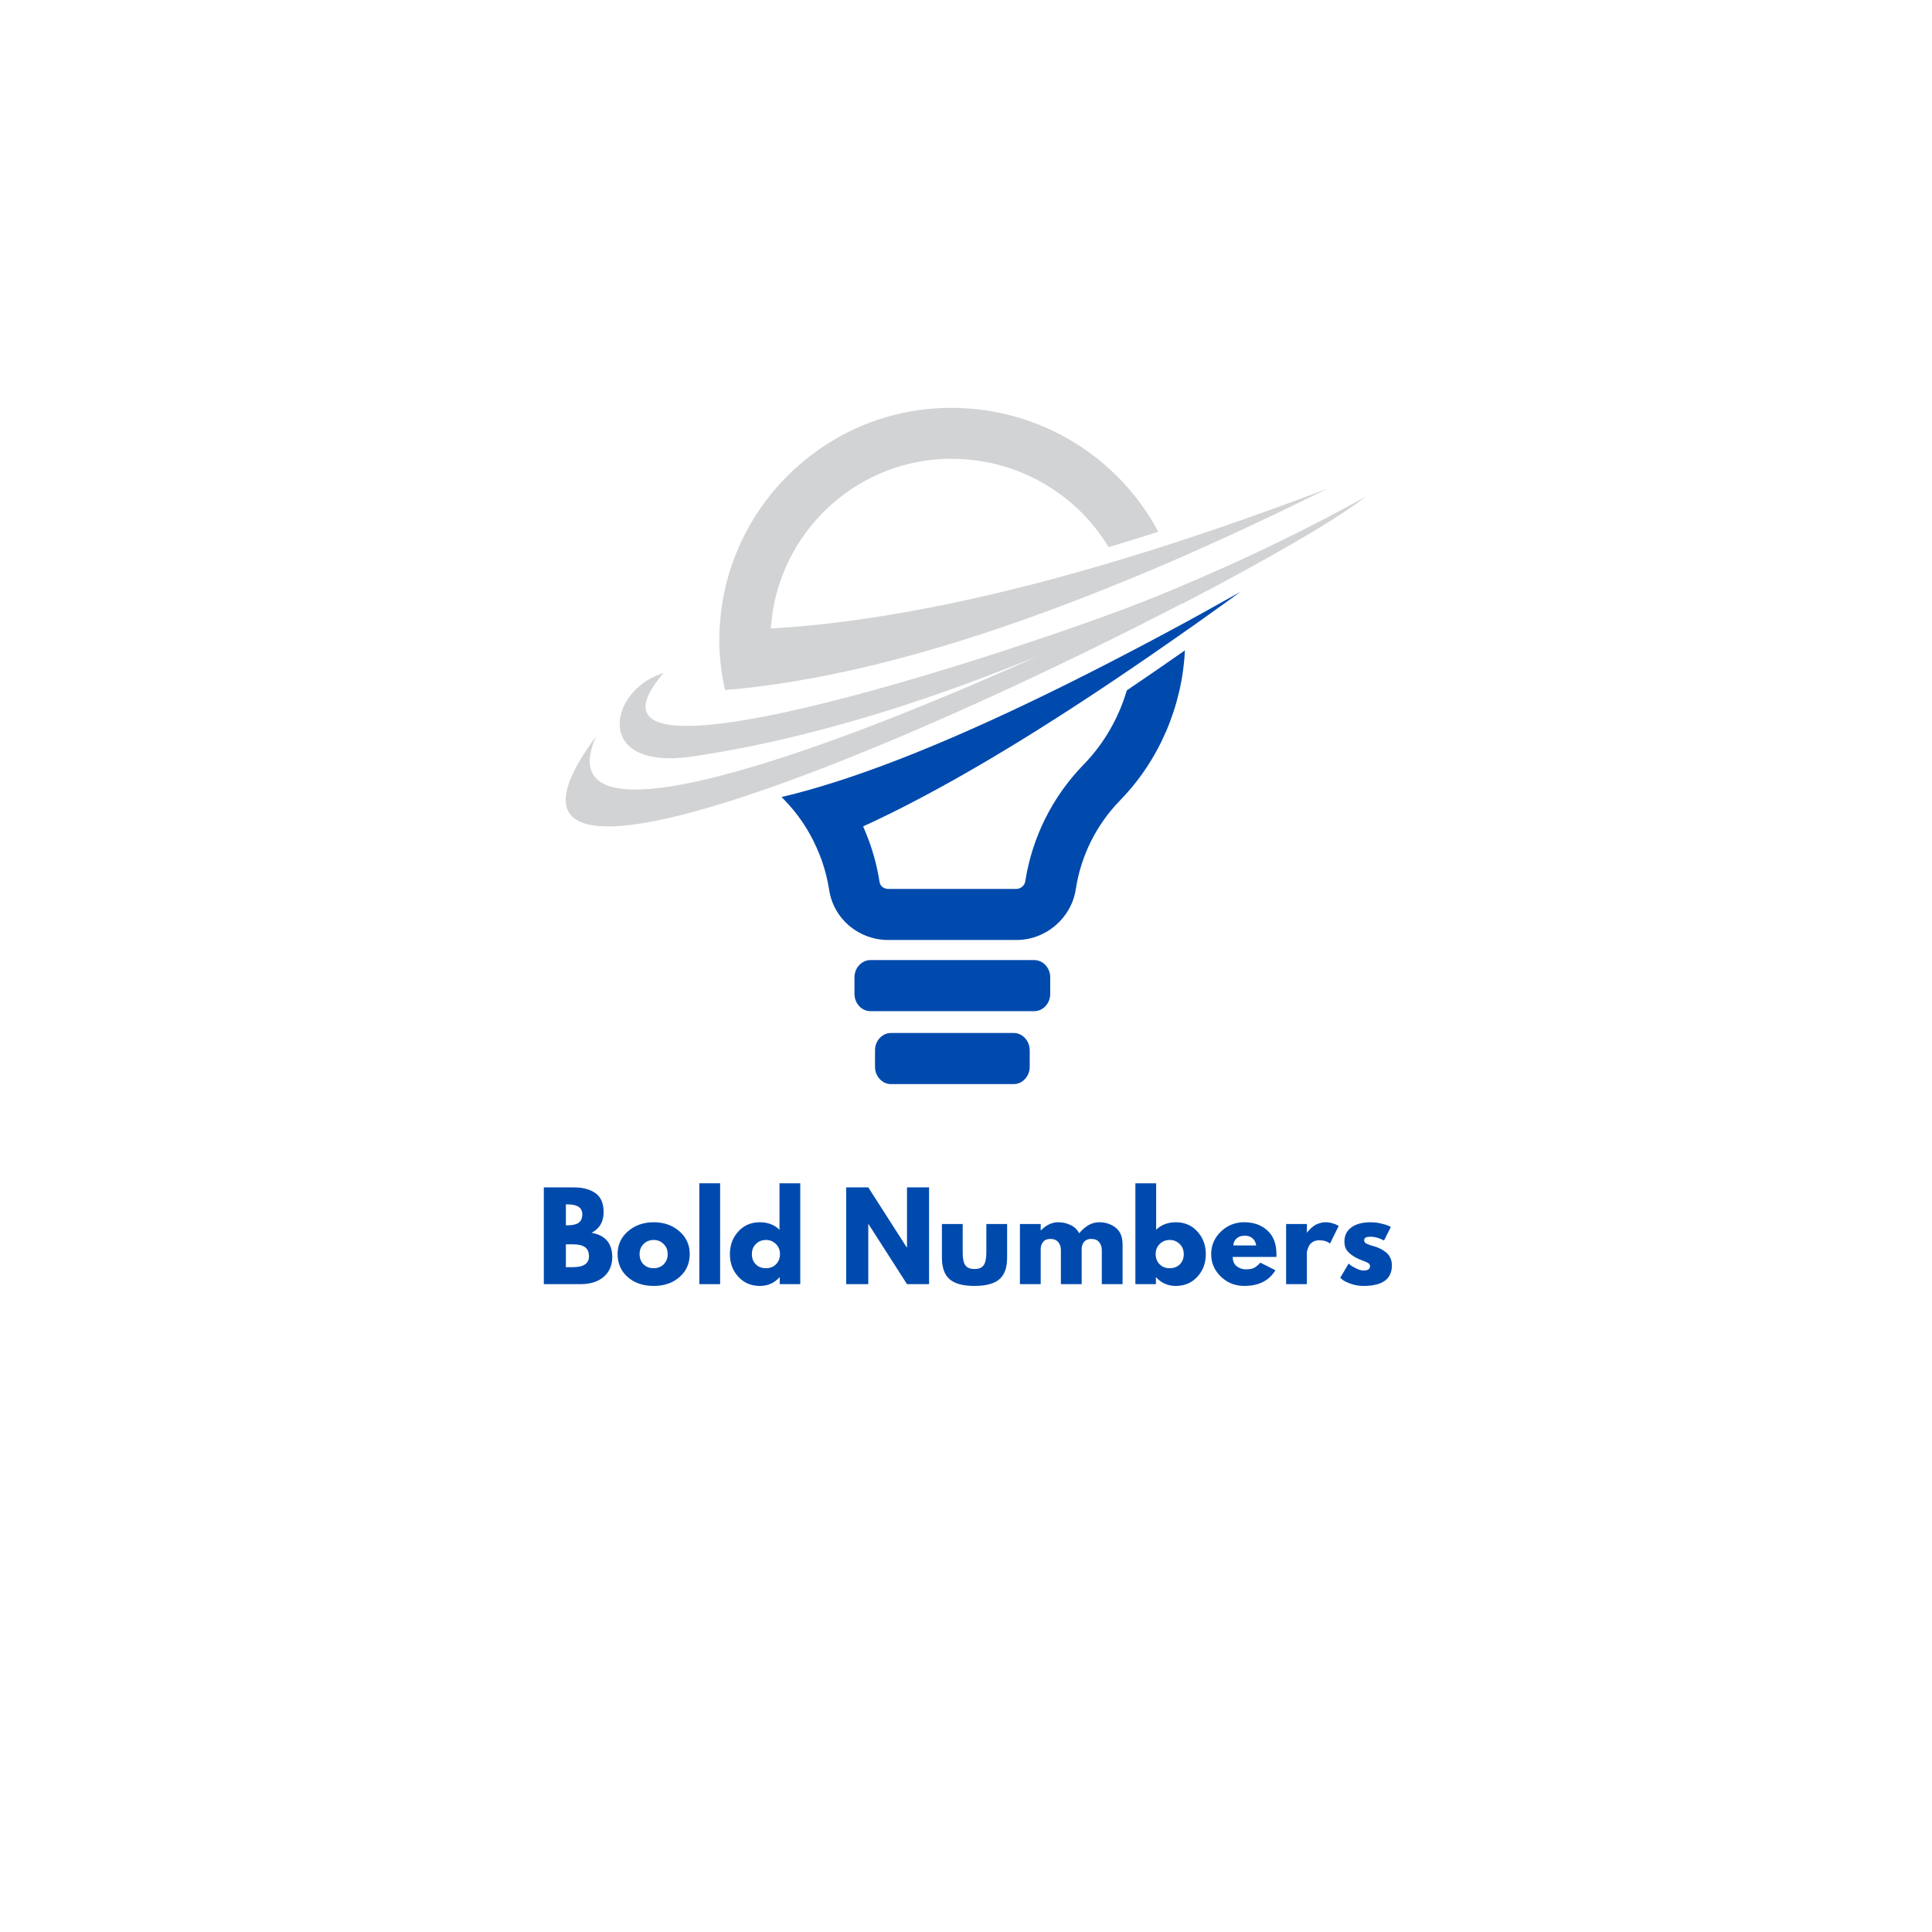
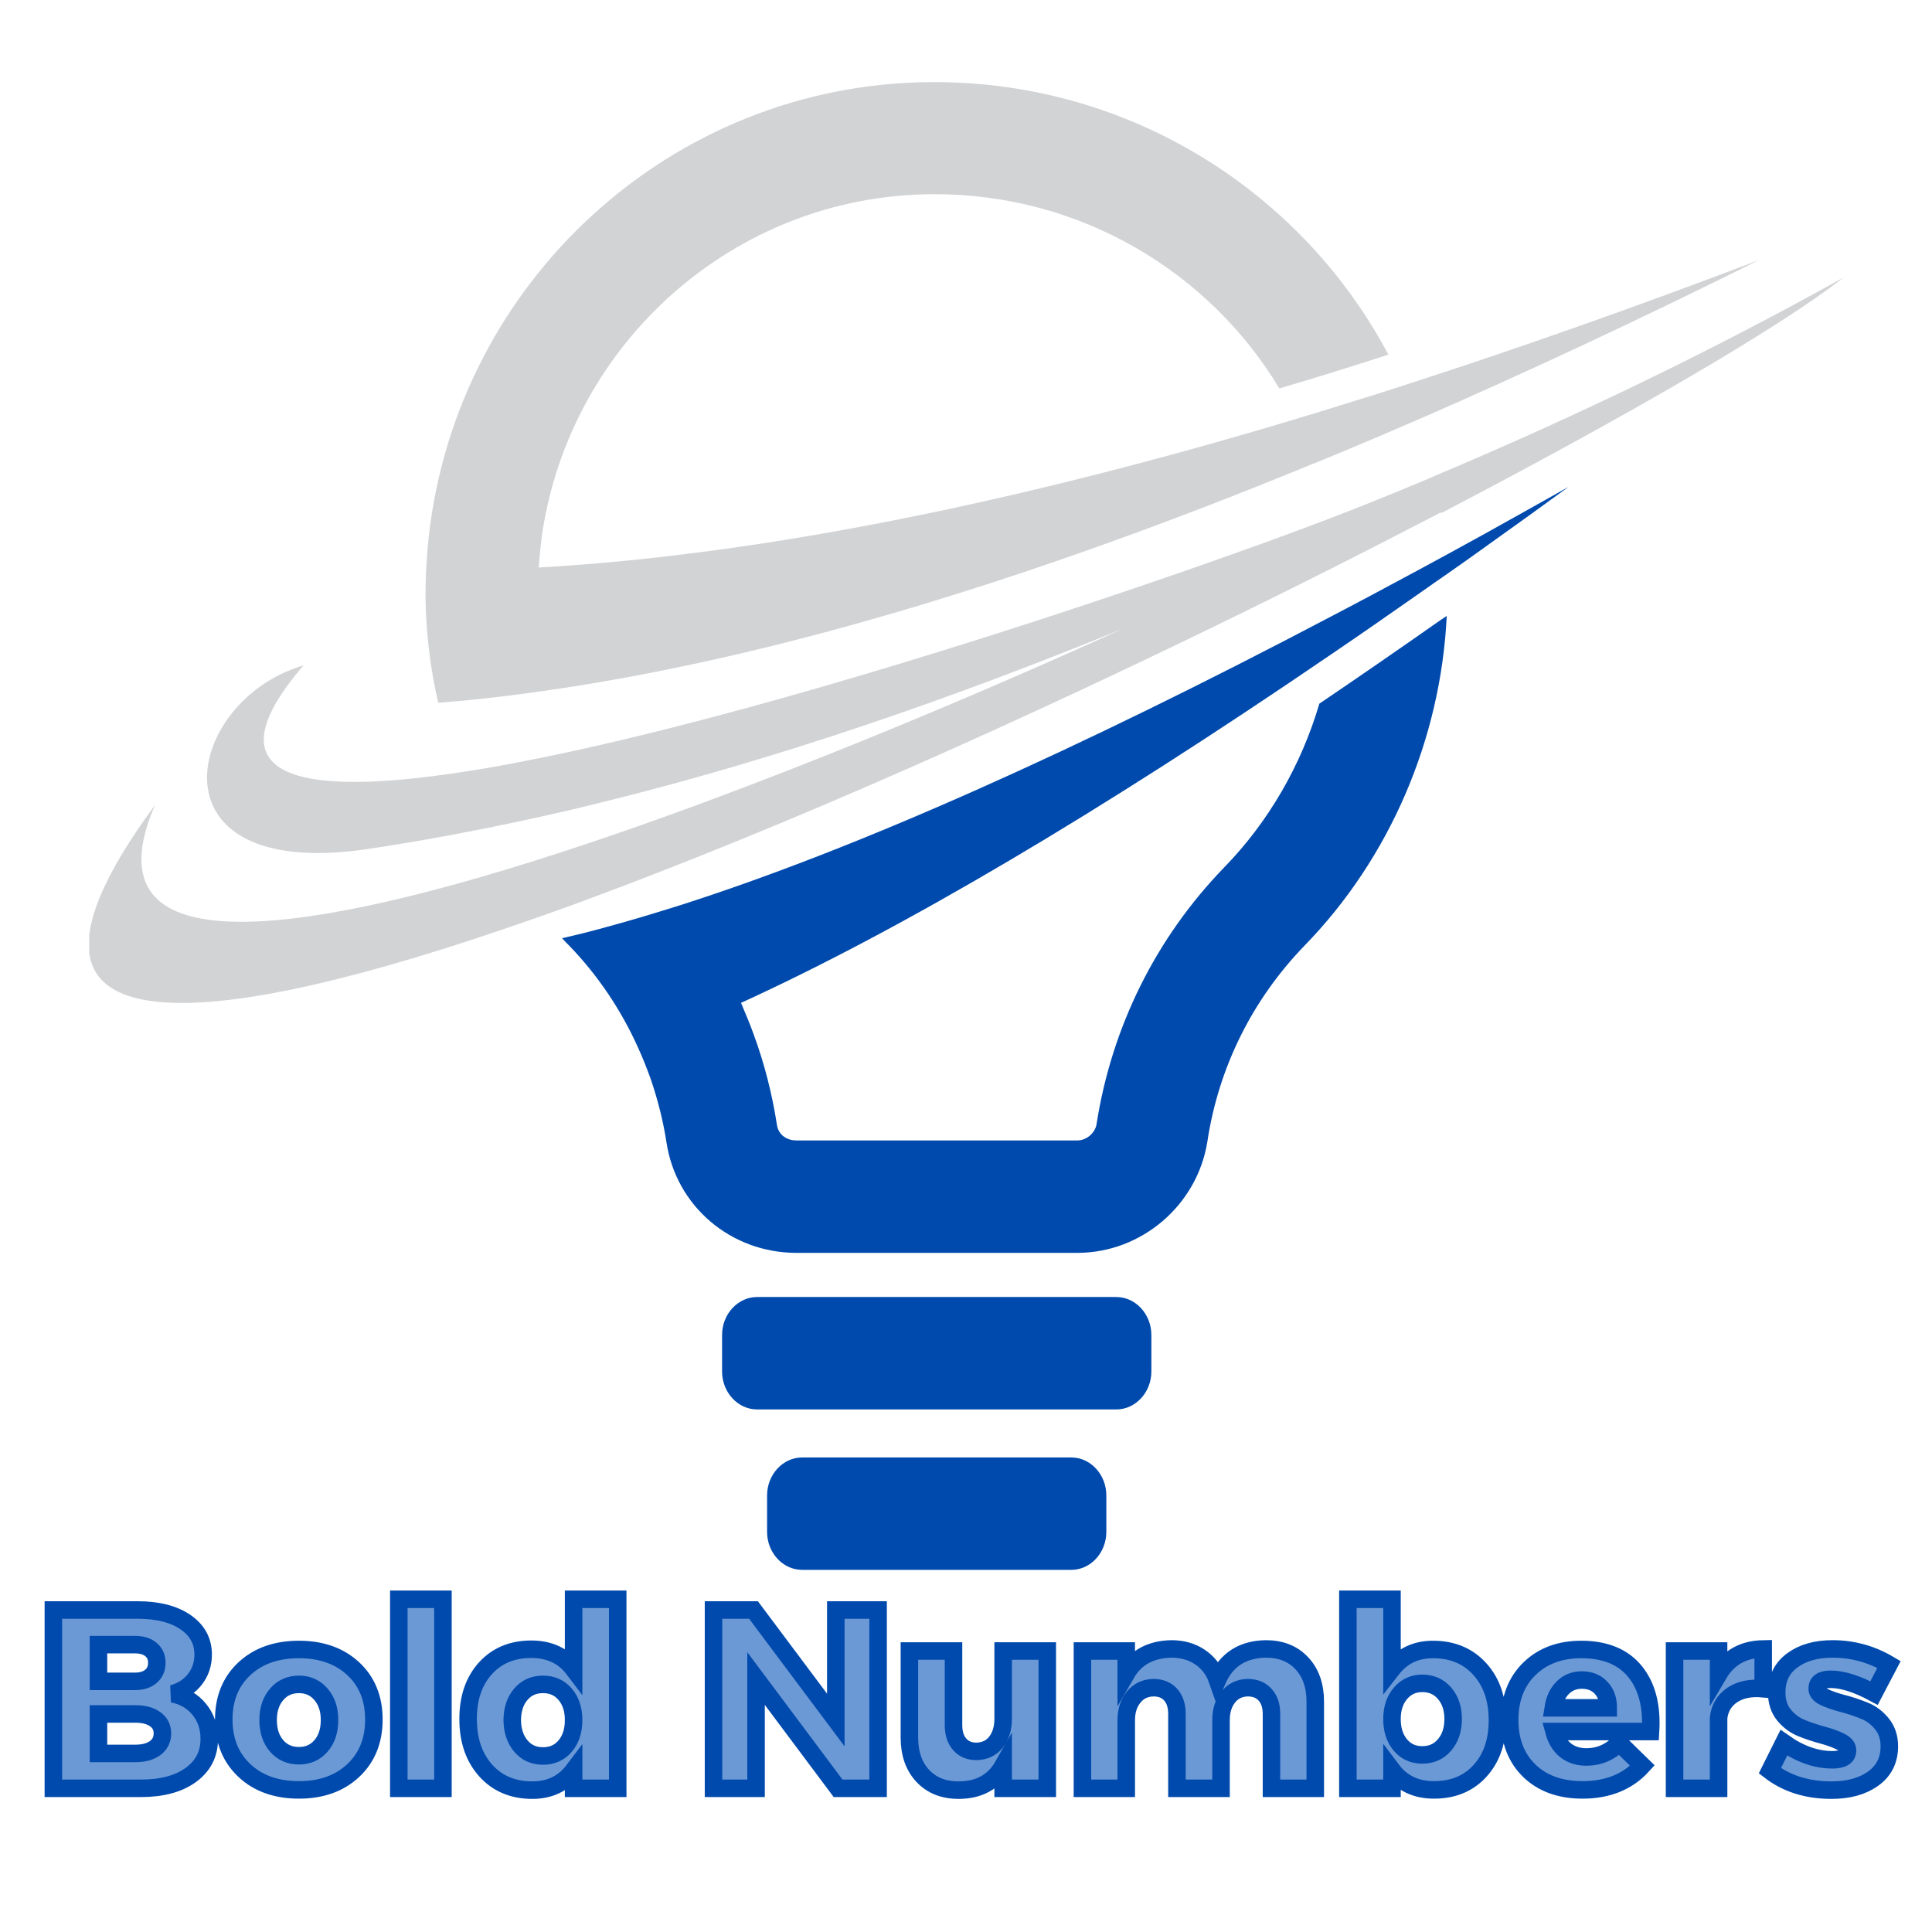
<svg xmlns="http://www.w3.org/2000/svg" width="500" zoomAndPan="magnify" viewBox="0 0 375 375" height="500" preserveAspectRatio="xMidYMid meet" version="1.0">
  <defs>
    <g />
    <clipPath id="id1">
-       <path d="M 109.848 79.152 L 265.098 79.152 L 265.098 161 L 109.848 161 Z M 109.848 79.152 " clip-rule="nonzero" />
+       <path d="M 17.316 15.918 L 357.816 15.918 L 357.816 195 L 17.316 195 Z M 17.316 15.918 " clip-rule="nonzero" />
    </clipPath>
    <clipPath id="id2">
-       <path d="M 165 186 L 204 186 L 204 210.402 L 165 210.402 Z M 165 186 " clip-rule="nonzero" />
+       <path d="M 140 251 L 224 251 L 224 304.668 L 140 304.668 Z M 140 251 " clip-rule="nonzero" />
    </clipPath>
  </defs>
  <g clip-path="url(#id1)">
-     <path fill="#d2d3d5" d="M 229.52 117.176 C 246.219 108.492 259.594 100.723 265.098 96.402 C 253.852 102.656 241.762 108.516 228.863 113.934 C 228.707 114.012 228.547 114.062 228.391 114.141 C 226.527 114.926 224.668 115.688 222.754 116.445 C 221.836 116.812 220.762 117.23 219.527 117.699 C 206.184 122.777 175.32 133.266 152.535 138.211 C 148.996 138.973 145.664 139.625 142.598 140.07 C 128.438 142.215 120.547 140.566 128.414 131.098 C 128.543 130.938 128.676 130.781 128.805 130.625 C 128.598 130.676 128.387 130.758 128.176 130.836 C 118.188 134.289 115.172 149.516 134.18 146.871 C 137.746 146.348 141.312 145.723 144.852 145.016 C 148.234 144.336 151.617 143.602 154.973 142.766 C 170.812 138.891 186.387 133.477 201.277 127.406 C 197.738 129.004 177.078 138.395 156.785 145.383 C 153.453 146.531 150.148 147.605 146.949 148.574 C 126.605 154.723 109.746 156.578 115.672 142.949 C 100.41 163.617 116.746 163.617 143.566 154.879 C 145.641 154.199 147.789 153.465 149.965 152.707 C 152.352 151.871 154.816 150.953 157.309 150.012 C 158.172 149.672 159.062 149.332 159.957 148.992 C 179.176 141.562 201.043 131.488 220.051 121.938 C 223.277 120.316 226.426 118.695 229.465 117.125 Z M 149.941 118.984 C 152.484 102.16 166.93 89.184 184.395 89.051 L 184.68 89.051 C 197.633 89.051 208.988 95.934 215.176 106.188 C 216.801 105.719 218.426 105.223 220.027 104.723 C 221.625 104.227 223.227 103.73 224.824 103.207 C 217.223 88.922 202.066 79.164 184.656 79.164 L 184.316 79.164 C 161.293 79.32 142.387 96.875 139.898 119.27 C 139.793 120.266 139.715 121.258 139.66 122.277 C 139.637 123.062 139.609 123.875 139.609 124.66 C 139.66 127.801 140.027 130.914 140.738 133.922 C 141.551 133.844 142.387 133.789 143.203 133.711 C 145.613 133.477 148.105 133.164 150.621 132.797 C 170 129.996 192.418 123.379 217.902 112.938 C 218.008 112.887 218.137 112.836 218.242 112.809 C 220.051 112.074 221.863 111.316 223.723 110.531 C 224.93 110.008 226.16 109.484 227.395 108.961 C 237.043 104.777 247.137 100.066 257.625 94.859 C 246.668 99.02 236.18 102.711 226.16 105.926 C 224.406 106.504 222.648 107.051 220.918 107.574 C 219.477 108.02 218.059 108.465 216.645 108.883 C 215.961 109.094 215.309 109.277 214.625 109.484 C 189.926 116.758 168.242 120.918 149.625 121.992 C 149.703 120.973 149.809 119.949 149.941 118.957 Z M 149.941 118.984 " fill-opacity="1" fill-rule="evenodd" />
+     <path fill="#d2d3d5" d="M 279.777 99.57 C 316.41 80.461 345.738 63.367 357.816 53.871 C 333.145 67.625 306.633 80.52 278.34 92.434 C 277.996 92.605 277.652 92.723 277.305 92.895 C 273.223 94.621 269.141 96.289 264.941 97.957 C 262.93 98.766 260.57 99.688 257.867 100.723 C 228.598 111.887 160.91 134.969 110.938 145.848 C 103.172 147.516 95.871 148.957 89.141 149.934 C 58.09 154.652 40.777 151.027 58.031 130.191 C 58.316 129.848 58.605 129.5 58.895 129.156 C 58.434 129.27 57.973 129.441 57.512 129.617 C 35.602 137.215 28.988 170.711 70.684 164.898 C 78.504 163.746 86.324 162.367 94.086 160.812 C 101.508 159.316 108.926 157.703 116.285 155.863 C 151.02 147.344 185.18 135.43 217.844 122.074 C 210.078 125.586 164.766 146.25 120.254 161.617 C 112.949 164.152 105.703 166.512 98.688 168.641 C 54.062 182.168 17.086 186.254 30.082 156.266 C -3.387 201.734 32.441 201.734 91.27 182.512 C 95.812 181.016 100.527 179.402 105.301 177.734 C 110.535 175.895 115.941 173.879 121.402 171.805 C 123.301 171.059 125.258 170.309 127.211 169.562 C 169.363 153.215 217.324 131.055 259.02 110.047 C 266.09 106.477 272.992 102.91 279.664 99.457 Z M 105.242 103.543 C 110.82 66.531 142.508 37.984 180.809 37.695 L 181.441 37.695 C 209.848 37.695 234.75 52.832 248.32 75.395 C 251.887 74.359 255.453 73.266 258.961 72.172 C 262.469 71.078 265.977 69.984 269.484 68.836 C 252.809 37.406 219.566 15.938 181.383 15.938 L 180.637 15.938 C 130.145 16.285 88.684 54.906 83.219 104.176 C 82.988 106.363 82.816 108.551 82.703 110.793 C 82.645 112.52 82.586 114.305 82.586 116.031 C 82.703 122.938 83.508 129.789 85.059 136.406 C 86.84 136.234 88.684 136.121 90.465 135.945 C 95.754 135.43 101.219 134.738 106.738 133.934 C 149.238 127.773 198.406 113.211 254.301 90.246 C 254.531 90.133 254.82 90.016 255.051 89.957 C 259.02 88.348 262.984 86.676 267.07 84.949 C 269.715 83.801 272.418 82.648 275.121 81.496 C 296.281 72.289 318.422 61.926 341.426 50.473 C 317.387 59.625 294.387 67.742 272.418 74.82 C 268.562 76.086 264.711 77.297 260.914 78.445 C 257.754 79.426 254.648 80.402 251.543 81.324 C 250.047 81.785 248.609 82.188 247.113 82.648 C 192.941 98.648 145.383 107.801 104.555 110.16 C 104.727 107.918 104.957 105.672 105.242 103.484 Z M 105.242 103.543 " fill-opacity="1" fill-rule="evenodd" />
  </g>
-   <path fill="#004aad" d="M 229.598 126.516 C 226.004 129.027 222.359 131.539 218.715 134 C 217.117 139.414 214.23 144.414 210.297 148.441 C 204.242 154.668 200.336 162.543 198.996 171.098 C 198.895 171.805 198.184 172.539 197.266 172.539 C 172.672 172.539 197.059 172.539 172.438 172.539 C 171.676 172.539 170.836 172.121 170.707 171.125 C 170.285 168.43 169.605 165.762 168.66 163.199 C 168.32 162.254 167.926 161.312 167.535 160.398 C 181.824 153.883 199.234 143.629 219.711 129.684 C 222.387 127.879 225.086 125.996 227.867 124.059 C 228.574 123.562 229.309 123.039 230.043 122.539 C 231.328 121.652 232.613 120.734 233.922 119.793 C 236.18 118.199 238.461 116.551 240.766 114.875 C 238.195 116.312 235.68 117.727 233.215 119.086 C 232.141 119.688 231.039 120.266 229.965 120.867 C 229.125 121.312 228.285 121.781 227.445 122.227 C 224.957 123.562 222.516 124.871 220.105 126.125 C 197.031 138.238 177.758 146.793 162.289 151.738 C 159.957 152.473 157.699 153.152 155.551 153.727 C 154.238 154.094 152.957 154.406 151.695 154.695 C 151.906 154.93 152.117 155.141 152.324 155.348 C 154.871 157.965 156.941 161.051 158.434 164.375 C 158.855 165.289 159.223 166.234 159.562 167.176 C 160.164 168.953 160.637 170.785 160.926 172.641 C 161.766 178.348 166.641 182.453 172.438 182.453 L 197.293 182.453 C 202.984 182.453 207.914 178.242 208.805 172.641 C 209.801 166.051 212.816 160.086 217.379 155.375 C 224.957 147.633 229.465 137.113 229.988 126.258 C 229.859 126.359 229.703 126.438 229.57 126.543 Z M 229.598 126.516 " fill-opacity="1" fill-rule="evenodd" />
+   <path fill="#004aad" d="M 279.949 120.117 C 272.074 125.645 264.078 131.168 256.086 136.582 C 252.578 148.496 246.25 159.488 237.625 168.352 C 224.34 182.051 215.773 199.375 212.84 218.199 C 212.609 219.75 211.059 221.363 209.043 221.363 C 155.102 221.363 208.586 221.363 154.586 221.363 C 152.918 221.363 151.078 220.441 150.789 218.254 C 149.871 212.328 148.375 206.457 146.305 200.816 C 145.555 198.742 144.695 196.672 143.832 194.656 C 175.172 180.324 213.359 157.762 258.27 127.082 C 264.137 123.113 270.059 118.969 276.156 114.707 C 277.707 113.613 279.316 112.465 280.93 111.371 C 283.746 109.414 286.562 107.398 289.438 105.328 C 294.387 101.816 299.387 98.188 304.449 94.504 C 298.812 97.672 293.293 100.777 287.887 103.773 C 285.527 105.098 283.113 106.363 280.754 107.688 C 278.914 108.664 277.074 109.699 275.234 110.68 C 269.773 113.613 264.422 116.492 259.133 119.254 C 208.527 145.906 166.258 164.727 132.328 175.605 C 127.211 177.215 122.266 178.715 117.551 179.98 C 114.676 180.785 111.855 181.477 109.098 182.109 C 109.559 182.625 110.016 183.086 110.477 183.547 C 116.055 189.305 120.598 196.094 123.875 203.406 C 124.797 205.422 125.602 207.492 126.348 209.562 C 127.672 213.477 128.707 217.508 129.34 221.594 C 131.18 234.141 141.875 243.18 154.586 243.18 L 209.102 243.18 C 221.582 243.18 232.391 233.91 234.348 221.594 C 236.531 207.09 243.145 193.965 253.152 183.605 C 269.773 166.566 279.664 143.43 280.812 119.543 C 280.527 119.773 280.18 119.945 279.895 120.176 Z M 279.949 120.117 " fill-opacity="1" fill-rule="evenodd" />
  <g clip-path="url(#id2)">
-     <path fill="#004aad" d="M 200.754 186.352 L 168.949 186.352 C 167.246 186.352 165.855 187.871 165.855 189.699 L 165.855 192.918 C 165.855 194.75 167.246 196.266 168.949 196.266 L 200.754 196.266 C 202.457 196.266 203.848 194.75 203.848 192.918 L 203.848 189.699 C 203.848 187.871 202.457 186.352 200.754 186.352 Z M 196.77 200.504 L 172.934 200.504 C 171.23 200.504 169.84 202.023 169.84 203.855 L 169.84 207.074 C 169.84 208.902 171.23 210.422 172.934 210.422 L 196.77 210.422 C 198.473 210.422 199.863 208.902 199.863 207.074 L 199.863 203.855 C 199.863 202.023 198.473 200.504 196.77 200.504 Z M 196.77 200.504 " fill-opacity="1" fill-rule="evenodd" />
+     <path fill="#004aad" d="M 216.691 251.754 L 146.938 251.754 C 143.199 251.754 140.152 255.094 140.152 259.121 L 140.152 266.203 C 140.152 270.23 143.199 273.57 146.938 273.57 L 216.691 273.57 C 220.43 273.57 223.48 270.23 223.48 266.203 L 223.48 259.121 C 223.48 255.094 220.43 251.754 216.691 251.754 Z M 207.953 282.895 L 155.68 282.895 C 151.941 282.895 148.891 286.23 148.891 290.262 L 148.891 297.34 C 148.891 301.371 151.941 304.707 155.68 304.707 L 207.953 304.707 C 211.691 304.707 214.738 301.371 214.738 297.34 L 214.738 290.262 C 214.738 286.23 211.691 282.895 207.953 282.895 Z M 207.953 282.895 " fill-opacity="1" fill-rule="evenodd" />
  </g>
-   <g fill="#004aad" fill-opacity="1">
-     <g transform="translate(104.1947, 249.2534)">
+   <g fill="#6b99d6" fill-opacity="1">
+     <g transform="translate(6.893009, 347.1145)">
      <g>
-         <path d="M 1.359 -18.781 L 7.188 -18.781 C 8.945 -18.781 10.348 -18.406 11.391 -17.656 C 12.441 -16.906 12.969 -15.688 12.969 -14 C 12.969 -12.113 12.188 -10.77 10.625 -9.969 C 13.301 -9.5 14.641 -7.922 14.641 -5.234 C 14.641 -3.66 14.094 -2.395 13 -1.438 C 11.906 -0.477 10.398 0 8.484 0 L 1.359 0 Z M 5.641 -11.422 L 5.984 -11.422 C 6.941 -11.422 7.656 -11.586 8.125 -11.922 C 8.594 -12.266 8.828 -12.812 8.828 -13.562 C 8.828 -14.844 7.879 -15.484 5.984 -15.484 L 5.641 -15.484 Z M 5.641 -3.297 L 6.984 -3.297 C 9.078 -3.297 10.125 -3.992 10.125 -5.391 C 10.125 -6.223 9.863 -6.82 9.344 -7.188 C 8.82 -7.551 8.035 -7.734 6.984 -7.734 L 5.641 -7.734 Z M 5.641 -3.297 " />
+         <path d="M 3.469 -34.609 L 19.828 -34.609 C 23.723 -34.609 26.816 -33.828 29.109 -32.266 C 31.398 -30.703 32.547 -28.602 32.547 -25.969 C 32.547 -24.156 32.016 -22.562 30.953 -21.188 C 29.898 -19.82 28.453 -18.875 26.609 -18.344 C 28.785 -17.914 30.516 -16.91 31.797 -15.328 C 33.086 -13.742 33.734 -11.832 33.734 -9.594 C 33.734 -6.656 32.535 -4.32 30.141 -2.594 C 27.754 -0.863 24.516 0 20.422 0 L 3.469 0 Z M 12.219 -27.891 L 12.219 -20.766 L 19.344 -20.766 C 20.625 -20.766 21.645 -21.086 22.406 -21.734 C 23.164 -22.379 23.547 -23.258 23.547 -24.375 C 23.547 -25.469 23.164 -26.328 22.406 -26.953 C 21.645 -27.578 20.625 -27.891 19.344 -27.891 Z M 12.219 -14.438 L 12.219 -6.781 L 19.344 -6.781 C 20.988 -6.781 22.281 -7.125 23.219 -7.812 C 24.156 -8.508 24.625 -9.469 24.625 -10.688 C 24.625 -11.832 24.156 -12.742 23.219 -13.422 C 22.281 -14.098 20.988 -14.438 19.344 -14.438 Z M 12.219 -14.438 " />
      </g>
    </g>
  </g>
-   <g fill="#004aad" fill-opacity="1">
-     <g transform="translate(119.3467, 249.2534)">
+   <g fill="#6b99d6" fill-opacity="1">
+     <g transform="translate(42.252, 347.1145)">
      <g>
-         <path d="M 2.469 -1.391 C 1.176 -2.547 0.531 -4.023 0.531 -5.828 C 0.531 -7.629 1.203 -9.109 2.547 -10.266 C 3.898 -11.43 5.57 -12.016 7.562 -12.016 C 9.52 -12.016 11.172 -11.43 12.516 -10.266 C 13.859 -9.098 14.531 -7.617 14.531 -5.828 C 14.531 -4.035 13.875 -2.555 12.562 -1.391 C 11.25 -0.234 9.582 0.344 7.562 0.344 C 5.469 0.344 3.77 -0.234 2.469 -1.391 Z M 5.578 -7.797 C 5.055 -7.285 4.797 -6.629 4.797 -5.828 C 4.797 -5.023 5.047 -4.367 5.547 -3.859 C 6.055 -3.348 6.719 -3.094 7.531 -3.094 C 8.32 -3.094 8.973 -3.348 9.484 -3.859 C 9.992 -4.379 10.25 -5.035 10.25 -5.828 C 10.25 -6.629 9.984 -7.285 9.453 -7.797 C 8.93 -8.316 8.289 -8.578 7.531 -8.578 C 6.758 -8.578 6.109 -8.316 5.578 -7.797 Z M 5.578 -7.797 " />
+         <path d="M 15.781 -26.953 C 20.125 -26.953 23.629 -25.707 26.297 -23.219 C 28.973 -20.727 30.312 -17.438 30.312 -13.344 C 30.312 -9.258 28.973 -5.961 26.297 -3.453 C 23.629 -0.953 20.125 0.297 15.781 0.297 C 11.395 0.297 7.863 -0.953 5.188 -3.453 C 2.52 -5.961 1.188 -9.258 1.188 -13.344 C 1.188 -17.438 2.52 -20.727 5.188 -23.219 C 7.863 -25.707 11.395 -26.953 15.781 -26.953 Z M 15.781 -20.172 C 14 -20.172 12.555 -19.523 11.453 -18.234 C 10.348 -16.953 9.797 -15.289 9.797 -13.25 C 9.797 -11.176 10.348 -9.504 11.453 -8.234 C 12.555 -6.961 14 -6.328 15.781 -6.328 C 17.52 -6.328 18.941 -6.961 20.047 -8.234 C 21.148 -9.504 21.703 -11.176 21.703 -13.25 C 21.703 -15.289 21.148 -16.953 20.047 -18.234 C 18.941 -19.523 17.52 -20.172 15.781 -20.172 Z M 15.781 -20.172 " />
      </g>
    </g>
  </g>
-   <g fill="#004aad" fill-opacity="1">
-     <g transform="translate(134.385, 249.2534)">
+   <g fill="#6b99d6" fill-opacity="1">
+     <g transform="translate(73.75365, 347.1145)">
      <g>
-         <path d="M 1.359 0 L 1.359 -19.578 L 5.391 -19.578 L 5.391 0 Z M 1.359 0 " />
+         <path d="M 12.219 0 L 3.656 0 L 3.656 -36.688 L 12.219 -36.688 Z M 12.219 0 " />
      </g>
    </g>
  </g>
-   <g fill="#004aad" fill-opacity="1">
-     <g transform="translate(141.142, 249.2534)">
+   <g fill="#6b99d6" fill-opacity="1">
+     <g transform="translate(89.6281, 347.1145)">
      <g>
-         <path d="M 2.156 -1.438 C 1.07 -2.633 0.531 -4.098 0.531 -5.828 C 0.531 -7.555 1.07 -9.02 2.156 -10.219 C 3.25 -11.414 4.641 -12.016 6.328 -12.016 C 7.879 -12.016 9.156 -11.531 10.156 -10.562 L 10.156 -19.578 L 14.188 -19.578 L 14.188 0 L 10.203 0 L 10.203 -1.328 L 10.156 -1.328 C 9.156 -0.211 7.879 0.344 6.328 0.344 C 4.641 0.344 3.25 -0.25 2.156 -1.438 Z M 5.578 -7.797 C 5.055 -7.285 4.797 -6.629 4.797 -5.828 C 4.797 -5.023 5.047 -4.367 5.547 -3.859 C 6.055 -3.348 6.719 -3.094 7.531 -3.094 C 8.32 -3.094 8.973 -3.348 9.484 -3.859 C 9.992 -4.379 10.25 -5.035 10.25 -5.828 C 10.25 -6.629 9.984 -7.285 9.453 -7.797 C 8.93 -8.316 8.289 -8.578 7.531 -8.578 C 6.758 -8.578 6.109 -8.316 5.578 -7.797 Z M 5.578 -7.797 " />
+         <path d="M 30.266 -36.688 L 30.266 0 L 21.703 0 L 21.703 -3.516 C 19.766 -0.941 17.098 0.344 13.703 0.344 C 9.941 0.344 6.922 -0.922 4.641 -3.453 C 2.367 -5.992 1.234 -9.328 1.234 -13.453 C 1.234 -17.535 2.352 -20.812 4.594 -23.281 C 6.844 -25.758 9.812 -27 13.5 -27 C 17.031 -27 19.766 -25.711 21.703 -23.141 L 21.703 -36.688 Z M 11.469 -8.203 C 12.562 -6.922 14 -6.281 15.781 -6.281 C 17.562 -6.281 18.992 -6.922 20.078 -8.203 C 21.16 -9.492 21.703 -11.176 21.703 -13.25 C 21.703 -15.289 21.16 -16.953 20.078 -18.234 C 18.992 -19.523 17.562 -20.172 15.781 -20.172 C 14 -20.172 12.562 -19.535 11.469 -18.266 C 10.383 -17.004 9.828 -15.332 9.797 -13.25 C 9.828 -11.176 10.383 -9.492 11.469 -8.203 Z M 11.469 -8.203 " />
      </g>
    </g>
  </g>
-   <g fill="#004aad" fill-opacity="1">
-     <g transform="translate(156.6808, 249.2534)">
+   <g fill="#6b99d6" fill-opacity="1">
+     <g transform="translate(123.553, 347.1145)">
      <g />
    </g>
  </g>
-   <g fill="#004aad" fill-opacity="1">
-     <g transform="translate(162.8918, 249.2534)">
+   <g fill="#6b99d6" fill-opacity="1">
+     <g transform="translate(135.0261, 347.1145)">
      <g>
-         <path d="M 5.641 -11.656 L 5.641 0 L 1.359 0 L 1.359 -18.781 L 5.641 -18.781 L 13.109 -7.125 L 13.156 -7.125 L 13.156 -18.781 L 17.438 -18.781 L 17.438 0 L 13.156 0 L 5.688 -11.656 Z M 5.641 -11.656 " />
+         <path d="M 35.406 0 L 27.641 0 L 11.719 -21.312 L 11.719 0 L 3.469 0 L 3.469 -34.609 L 11.219 -34.609 L 27.203 -13.25 L 27.203 -34.609 L 35.406 -34.609 Z M 35.406 0 " />
      </g>
    </g>
  </g>
-   <g fill="#004aad" fill-opacity="1">
-     <g transform="translate(181.6839, 249.2534)">
+   <g fill="#6b99d6" fill-opacity="1">
+     <g transform="translate(173.8962, 347.1145)">
      <g>
-         <path d="M 5.172 -11.672 L 5.172 -6.125 C 5.172 -4.969 5.344 -4.145 5.688 -3.656 C 6.039 -3.176 6.633 -2.938 7.469 -2.938 C 8.301 -2.938 8.891 -3.176 9.234 -3.656 C 9.586 -4.145 9.766 -4.969 9.766 -6.125 L 9.766 -11.672 L 13.797 -11.672 L 13.797 -5.141 C 13.797 -3.203 13.289 -1.801 12.281 -0.938 C 11.27 -0.082 9.664 0.344 7.469 0.344 C 5.27 0.344 3.664 -0.082 2.656 -0.938 C 1.645 -1.801 1.141 -3.203 1.141 -5.141 L 1.141 -11.672 Z M 5.172 -11.672 " />
+         <path d="M 29.375 -26.656 L 29.375 0 L 20.812 0 L 20.812 -4.406 C 19 -1.238 16.117 0.344 12.172 0.344 C 9.266 0.344 6.945 -0.578 5.219 -2.422 C 3.488 -4.266 2.625 -6.738 2.625 -9.844 L 2.625 -26.656 L 11.172 -26.656 L 11.172 -12.266 C 11.172 -10.68 11.57 -9.438 12.375 -8.531 C 13.188 -7.625 14.27 -7.172 15.625 -7.172 C 17.238 -7.203 18.504 -7.801 19.422 -8.969 C 20.348 -10.145 20.812 -11.656 20.812 -13.5 L 20.812 -26.656 Z M 29.375 -26.656 " />
      </g>
    </g>
  </g>
-   <g fill="#004aad" fill-opacity="1">
-     <g transform="translate(196.6084, 249.2534)">
+   <g fill="#6b99d6" fill-opacity="1">
+     <g transform="translate(206.6837, 347.1145)">
      <g>
-         <path d="M 1.359 0 L 1.359 -11.672 L 5.391 -11.672 L 5.391 -10.453 L 5.438 -10.453 C 6.488 -11.492 7.602 -12.016 8.781 -12.016 C 9.633 -12.016 10.43 -11.836 11.172 -11.484 C 11.922 -11.141 12.484 -10.602 12.859 -9.875 C 14.047 -11.301 15.336 -12.016 16.734 -12.016 C 17.973 -12.016 19.039 -11.664 19.938 -10.969 C 20.832 -10.27 21.281 -9.176 21.281 -7.688 L 21.281 0 L 17.25 0 L 17.25 -6.609 C 17.25 -7.223 17.078 -7.738 16.734 -8.156 C 16.398 -8.57 15.891 -8.781 15.203 -8.781 C 14.609 -8.781 14.156 -8.602 13.844 -8.25 C 13.539 -7.895 13.375 -7.469 13.344 -6.969 L 13.344 0 L 9.312 0 L 9.312 -6.609 C 9.312 -7.223 9.141 -7.738 8.797 -8.156 C 8.453 -8.57 7.941 -8.781 7.266 -8.781 C 6.641 -8.781 6.172 -8.586 5.859 -8.203 C 5.547 -7.816 5.391 -7.359 5.391 -6.828 L 5.391 0 Z M 1.359 0 " />
+         <path d="M 39.016 -27.047 C 41.953 -27.047 44.285 -26.113 46.016 -24.25 C 47.742 -22.395 48.609 -19.914 48.609 -16.812 L 48.609 0 L 40.109 0 L 40.109 -14.438 C 40.109 -16.02 39.695 -17.266 38.875 -18.172 C 38.051 -19.078 36.926 -19.531 35.5 -19.531 C 33.926 -19.5 32.664 -18.895 31.719 -17.719 C 30.781 -16.551 30.312 -15.047 30.312 -13.203 L 30.312 0 L 21.766 0 L 21.766 -14.438 C 21.766 -16.02 21.359 -17.266 20.547 -18.172 C 19.742 -19.078 18.629 -19.531 17.203 -19.531 C 15.586 -19.5 14.301 -18.891 13.344 -17.703 C 12.395 -16.516 11.922 -15.016 11.922 -13.203 L 11.922 0 L 3.406 0 L 3.406 -26.656 L 11.922 -26.656 L 11.922 -22.25 C 13.734 -25.383 16.664 -26.984 20.719 -27.047 C 22.863 -27.047 24.719 -26.508 26.281 -25.438 C 27.852 -24.375 28.969 -22.898 29.625 -21.016 C 31.375 -24.973 34.504 -26.984 39.016 -27.047 Z M 39.016 -27.047 " />
      </g>
    </g>
  </g>
-   <g fill="#004aad" fill-opacity="1">
-     <g transform="translate(219.018, 249.2534)">
+   <g fill="#6b99d6" fill-opacity="1">
+     <g transform="translate(257.9666, 347.1145)">
      <g>
-         <path d="M 13.391 -10.219 C 14.484 -9.02 15.031 -7.555 15.031 -5.828 C 15.031 -4.098 14.484 -2.633 13.391 -1.438 C 12.297 -0.25 10.906 0.344 9.219 0.344 C 7.664 0.344 6.391 -0.211 5.391 -1.328 L 5.344 -1.328 L 5.344 0 L 1.359 0 L 1.359 -19.578 L 5.391 -19.578 L 5.391 -10.562 C 6.391 -11.531 7.664 -12.016 9.219 -12.016 C 10.906 -12.016 12.297 -11.414 13.391 -10.219 Z M 10 -3.859 C 10.5 -4.367 10.75 -5.023 10.75 -5.828 C 10.75 -6.629 10.484 -7.285 9.953 -7.797 C 9.43 -8.316 8.785 -8.578 8.016 -8.578 C 7.254 -8.578 6.609 -8.316 6.078 -7.797 C 5.555 -7.285 5.297 -6.629 5.297 -5.828 C 5.297 -5.035 5.551 -4.379 6.062 -3.859 C 6.57 -3.348 7.223 -3.094 8.016 -3.094 C 8.836 -3.094 9.5 -3.348 10 -3.859 Z M 10 -3.859 " />
+         <path d="M 20.172 -26.953 C 23.93 -26.953 26.957 -25.691 29.25 -23.172 C 31.539 -20.648 32.688 -17.328 32.688 -13.203 C 32.688 -9.148 31.566 -5.883 29.328 -3.406 C 27.086 -0.938 24.102 0.297 20.375 0.297 C 16.875 0.297 14.156 -0.988 12.219 -3.562 L 12.219 0 L 3.656 0 L 3.656 -36.688 L 12.219 -36.688 L 12.219 -23.141 C 14.195 -25.68 16.848 -26.953 20.172 -26.953 Z M 18.094 -6.484 C 19.875 -6.484 21.316 -7.133 22.422 -8.438 C 23.523 -9.738 24.078 -11.41 24.078 -13.453 C 24.078 -15.492 23.523 -17.156 22.422 -18.438 C 21.316 -19.727 19.875 -20.375 18.094 -20.375 C 16.383 -20.375 14.977 -19.727 13.875 -18.438 C 12.77 -17.156 12.219 -15.492 12.219 -13.453 C 12.219 -11.367 12.758 -9.688 13.844 -8.406 C 14.938 -7.125 16.352 -6.484 18.094 -6.484 Z M 18.094 -6.484 " />
      </g>
    </g>
  </g>
-   <g fill="#004aad" fill-opacity="1">
-     <g transform="translate(234.5568, 249.2534)">
+   <g fill="#6b99d6" fill-opacity="1">
+     <g transform="translate(291.842, 347.1145)">
      <g>
-         <path d="M 13.188 -5.281 L 4.719 -5.281 C 4.719 -4.457 4.984 -3.848 5.516 -3.453 C 6.047 -3.066 6.617 -2.875 7.234 -2.875 C 7.891 -2.875 8.406 -2.957 8.781 -3.125 C 9.164 -3.301 9.598 -3.648 10.078 -4.172 L 13 -2.703 C 11.781 -0.672 9.758 0.344 6.938 0.344 C 5.176 0.344 3.664 -0.258 2.406 -1.469 C 1.156 -2.676 0.531 -4.129 0.531 -5.828 C 0.531 -7.523 1.156 -8.977 2.406 -10.188 C 3.664 -11.406 5.176 -12.016 6.938 -12.016 C 8.789 -12.016 10.297 -11.477 11.453 -10.406 C 12.617 -9.344 13.203 -7.816 13.203 -5.828 C 13.203 -5.555 13.195 -5.375 13.188 -5.281 Z M 4.828 -7.516 L 9.266 -7.516 C 9.172 -8.117 8.93 -8.582 8.547 -8.906 C 8.16 -9.238 7.664 -9.406 7.062 -9.406 C 6.395 -9.406 5.863 -9.227 5.469 -8.875 C 5.07 -8.531 4.859 -8.078 4.828 -7.516 Z M 4.828 -7.516 " />
+         <path d="M 15.078 -26.953 C 19.691 -26.953 23.16 -25.535 25.484 -22.703 C 27.816 -19.867 28.832 -15.977 28.531 -11.031 L 9.797 -11.031 C 10.223 -9.445 10.977 -8.223 12.062 -7.359 C 13.156 -6.504 14.492 -6.078 16.078 -6.078 C 18.516 -6.078 20.641 -6.984 22.453 -8.797 L 26.953 -4.406 C 24.086 -1.27 20.211 0.297 15.328 0.297 C 11.016 0.297 7.578 -0.938 5.016 -3.406 C 2.461 -5.883 1.188 -9.164 1.188 -13.25 C 1.188 -17.375 2.461 -20.688 5.016 -23.188 C 7.578 -25.695 10.93 -26.953 15.078 -26.953 Z M 9.641 -15.625 L 20.328 -15.625 C 20.328 -17.238 19.852 -18.539 18.906 -19.531 C 17.969 -20.52 16.727 -21.016 15.188 -21.016 C 13.727 -21.016 12.504 -20.523 11.516 -19.547 C 10.523 -18.578 9.898 -17.27 9.641 -15.625 Z M 9.641 -15.625 " />
      </g>
    </g>
  </g>
-   <g fill="#004aad" fill-opacity="1">
-     <g transform="translate(248.2755, 249.2534)">
+   <g fill="#6b99d6" fill-opacity="1">
+     <g transform="translate(321.6127, 347.1145)">
      <g>
-         <path d="M 1.359 0 L 1.359 -11.672 L 5.391 -11.672 L 5.391 -10 L 5.438 -10 C 5.469 -10.051 5.516 -10.125 5.578 -10.219 C 5.648 -10.312 5.801 -10.473 6.031 -10.703 C 6.258 -10.93 6.5 -11.133 6.75 -11.312 C 7.008 -11.5 7.344 -11.66 7.75 -11.797 C 8.164 -11.941 8.586 -12.016 9.016 -12.016 C 9.453 -12.016 9.883 -11.953 10.312 -11.828 C 10.738 -11.711 11.051 -11.594 11.25 -11.469 L 11.562 -11.297 L 9.875 -7.875 C 9.375 -8.301 8.676 -8.516 7.781 -8.516 C 7.301 -8.516 6.883 -8.406 6.531 -8.188 C 6.188 -7.977 5.941 -7.723 5.797 -7.422 C 5.648 -7.117 5.547 -6.859 5.484 -6.641 C 5.422 -6.43 5.391 -6.266 5.391 -6.141 L 5.391 0 Z M 1.359 0 " />
+         <path d="M 11.969 -26.656 L 11.969 -22.156 C 13.844 -25.352 16.727 -26.984 20.625 -27.047 L 20.625 -19.344 C 18.188 -19.57 16.191 -19.164 14.641 -18.125 C 13.086 -17.082 12.195 -15.609 11.969 -13.703 L 11.969 0 L 3.406 0 L 3.406 -26.656 Z M 11.969 -26.656 " />
      </g>
    </g>
  </g>
-   <g fill="#004aad" fill-opacity="1">
-     <g transform="translate(259.6054, 249.2534)">
+   <g fill="#6b99d6" fill-opacity="1">
+     <g transform="translate(342.7292, 347.1145)">
      <g>
-         <path d="M 6.438 -12.016 C 7.102 -12.016 7.766 -11.938 8.422 -11.781 C 9.078 -11.633 9.562 -11.488 9.875 -11.344 L 10.359 -11.109 L 9.031 -8.469 C 8.125 -8.957 7.258 -9.203 6.438 -9.203 C 5.988 -9.203 5.664 -9.148 5.469 -9.047 C 5.281 -8.953 5.188 -8.766 5.188 -8.484 C 5.188 -8.43 5.191 -8.375 5.203 -8.312 C 5.223 -8.25 5.254 -8.191 5.297 -8.141 C 5.348 -8.086 5.391 -8.039 5.422 -8 C 5.461 -7.957 5.531 -7.914 5.625 -7.875 C 5.719 -7.832 5.789 -7.797 5.844 -7.766 C 5.895 -7.742 5.977 -7.711 6.094 -7.672 C 6.219 -7.629 6.312 -7.594 6.375 -7.562 C 6.438 -7.539 6.535 -7.508 6.672 -7.469 C 6.816 -7.426 6.93 -7.395 7.016 -7.375 C 7.484 -7.238 7.891 -7.086 8.234 -6.922 C 8.586 -6.754 8.957 -6.523 9.344 -6.234 C 9.727 -5.953 10.023 -5.586 10.234 -5.141 C 10.453 -4.703 10.562 -4.203 10.562 -3.641 C 10.562 -0.984 8.719 0.344 5.031 0.344 C 4.195 0.344 3.406 0.211 2.656 -0.047 C 1.906 -0.305 1.363 -0.562 1.031 -0.812 L 0.531 -1.234 L 2.156 -3.984 C 2.281 -3.879 2.441 -3.754 2.641 -3.609 C 2.836 -3.461 3.191 -3.266 3.703 -3.016 C 4.223 -2.766 4.672 -2.641 5.047 -2.641 C 5.891 -2.641 6.312 -2.922 6.312 -3.484 C 6.312 -3.742 6.203 -3.941 5.984 -4.078 C 5.773 -4.223 5.414 -4.383 4.906 -4.562 C 4.395 -4.75 3.992 -4.922 3.703 -5.078 C 2.984 -5.453 2.41 -5.879 1.984 -6.359 C 1.555 -6.836 1.344 -7.473 1.344 -8.266 C 1.344 -9.453 1.801 -10.375 2.719 -11.031 C 3.633 -11.688 4.875 -12.016 6.438 -12.016 Z M 6.438 -12.016 " />
+         <path d="M 12.953 -27.047 C 16.879 -27.047 20.539 -26.039 23.938 -24.031 L 21.016 -18.5 C 17.723 -20.281 14.922 -21.172 12.609 -21.172 C 10.859 -21.172 9.984 -20.562 9.984 -19.344 C 9.984 -18.676 10.461 -18.117 11.422 -17.672 C 12.379 -17.234 13.551 -16.832 14.938 -16.469 C 16.32 -16.102 17.695 -15.648 19.062 -15.109 C 20.426 -14.566 21.586 -13.703 22.547 -12.516 C 23.504 -11.328 23.984 -9.875 23.984 -8.156 C 23.984 -5.488 22.941 -3.406 20.859 -1.906 C 18.785 -0.406 16.086 0.344 12.766 0.344 C 8.047 0.344 4.055 -0.906 0.797 -3.406 L 3.516 -8.859 C 6.641 -6.641 9.785 -5.531 12.953 -5.531 C 14.898 -5.531 15.875 -6.145 15.875 -7.375 C 15.875 -8.062 15.406 -8.633 14.469 -9.094 C 13.531 -9.562 12.383 -9.973 11.031 -10.328 C 9.676 -10.691 8.32 -11.145 6.969 -11.688 C 5.613 -12.238 4.469 -13.086 3.531 -14.234 C 2.594 -15.391 2.125 -16.844 2.125 -18.594 C 2.125 -21.258 3.129 -23.332 5.141 -24.812 C 7.148 -26.301 9.754 -27.047 12.953 -27.047 Z M 12.953 -27.047 " />
      </g>
    </g>
  </g>
+   <path stroke-linecap="butt" transform="matrix(0.75, 0, 0, 0.75, -2.95074, 315.6145)" fill="none" stroke-linejoin="miter" d="M 17.747 -4.153 L 39.559 -4.153 C 44.752 -4.153 48.877 -3.106 51.924 -1.017 C 54.981 1.066 56.512 3.868 56.512 7.389 C 56.512 9.8 55.809 11.92 54.403 13.748 C 52.997 15.571 51.065 16.832 48.606 17.53 C 51.502 18.108 53.804 19.457 55.512 21.571 C 57.231 23.675 58.091 26.217 58.091 29.201 C 58.091 33.118 56.497 36.233 53.309 38.54 C 50.132 40.847 45.815 41.998 40.361 41.998 L 17.747 41.998 Z M 29.419 4.811 L 29.419 14.311 L 38.913 14.311 C 40.622 14.311 41.981 13.879 42.986 13.024 C 44.007 12.165 44.518 10.988 44.518 9.498 C 44.518 8.05 44.007 6.905 42.986 6.066 C 41.981 5.233 40.622 4.811 38.913 4.811 Z M 29.419 22.748 L 29.419 32.967 L 38.913 32.967 C 41.106 32.967 42.825 32.509 44.08 31.582 C 45.341 30.66 45.966 29.384 45.966 27.754 C 45.966 26.217 45.341 24.998 44.08 24.097 C 42.825 23.196 41.106 22.748 38.913 22.748 Z M 81.309 6.066 C 87.106 6.066 91.788 7.727 95.351 11.04 C 98.913 14.358 100.695 18.743 100.695 24.196 C 100.695 29.649 98.913 34.045 95.351 37.394 C 91.788 40.733 87.106 42.405 81.309 42.405 C 75.46 42.405 70.757 40.733 67.195 37.394 C 63.627 34.045 61.846 29.649 61.846 24.196 C 61.846 18.743 63.627 14.358 67.195 11.04 C 70.757 7.727 75.46 6.066 81.309 6.066 Z M 81.309 15.097 C 78.929 15.097 77.002 15.957 75.533 17.675 C 74.059 19.384 73.325 21.597 73.325 24.321 C 73.325 27.092 74.059 29.326 75.533 31.019 C 77.002 32.717 78.929 33.566 81.309 33.566 C 83.643 33.566 85.538 32.717 87.012 31.019 C 88.481 29.326 89.216 27.092 89.216 24.321 C 89.216 21.597 88.481 19.384 87.012 17.675 C 85.538 15.957 83.643 15.097 81.309 15.097 Z M 118.565 41.998 L 107.148 41.998 L 107.148 -6.924 L 118.565 -6.924 Z M 163.799 -6.924 L 163.799 41.998 L 152.382 41.998 L 152.382 37.316 C 149.788 40.748 146.231 42.467 141.71 42.467 C 136.7 42.467 132.674 40.774 129.637 37.394 C 126.601 34.004 125.08 29.561 125.08 24.066 C 125.08 18.613 126.57 14.243 129.554 10.946 C 132.549 7.649 136.512 6.004 141.434 6.004 C 146.137 6.004 149.788 7.717 152.382 11.139 L 152.382 -6.924 Z M 138.731 31.05 C 140.179 32.769 142.091 33.629 144.466 33.629 C 146.846 33.629 148.762 32.769 150.21 31.05 C 151.658 29.337 152.382 27.092 152.382 24.321 C 152.382 21.597 151.658 19.384 150.21 17.675 C 148.762 15.957 146.846 15.097 144.466 15.097 C 142.091 15.097 140.179 15.946 138.731 17.644 C 137.283 19.326 136.538 21.556 136.497 24.321 C 136.538 27.092 137.283 29.337 138.731 31.05 Z M 231.184 41.998 L 220.835 41.998 L 199.601 13.587 L 199.601 41.998 L 188.591 41.998 L 188.591 -4.153 L 198.94 -4.153 L 220.242 24.321 L 220.242 -4.153 L 231.184 -4.153 Z M 274.966 6.457 L 274.966 41.998 L 263.549 41.998 L 263.549 36.123 C 261.137 40.352 257.294 42.467 252.023 42.467 C 248.148 42.467 245.059 41.238 242.752 38.78 C 240.445 36.311 239.289 33.014 239.289 28.879 L 239.289 6.457 L 250.705 6.457 L 250.705 25.644 C 250.705 27.759 251.242 29.42 252.315 30.634 C 253.387 31.837 254.825 32.436 256.627 32.436 C 258.783 32.394 260.476 31.597 261.7 30.04 C 262.934 28.472 263.549 26.462 263.549 24.004 L 263.549 6.457 Z M 331.544 5.925 C 335.45 5.925 338.559 7.17 340.867 9.66 C 343.174 12.139 344.325 15.441 344.325 19.576 L 344.325 41.998 L 332.992 41.998 L 332.992 22.748 C 332.992 20.634 332.44 18.972 331.335 17.769 C 330.242 16.561 328.747 15.951 326.856 15.951 C 324.747 15.993 323.059 16.8 321.804 18.368 C 320.559 19.925 319.934 21.931 319.934 24.389 L 319.934 41.998 L 308.523 41.998 L 308.523 22.748 C 308.523 20.634 307.986 18.972 306.914 17.769 C 305.841 16.561 304.351 15.951 302.455 15.951 C 300.304 15.993 298.596 16.811 297.32 18.399 C 296.039 19.977 295.403 21.972 295.403 24.389 L 295.403 41.998 L 284.07 41.998 L 284.07 6.457 L 295.403 6.457 L 295.403 12.332 C 297.815 8.155 301.731 6.019 307.137 5.925 C 309.992 5.925 312.466 6.644 314.559 8.082 C 316.653 9.509 318.132 11.472 319.002 13.972 C 321.341 8.701 325.523 6.019 331.544 5.925 Z M 374.789 6.066 C 379.804 6.066 383.83 7.748 386.882 11.108 C 389.94 14.467 391.471 18.894 391.471 24.389 C 391.471 29.795 389.971 34.155 386.976 37.462 C 383.992 40.754 380.023 42.405 375.065 42.405 C 370.398 42.405 366.768 40.686 364.179 37.248 L 364.179 41.998 L 352.768 41.998 L 352.768 -6.924 L 364.179 -6.924 L 364.179 11.139 C 366.809 7.759 370.346 6.066 374.789 6.066 Z M 372.023 33.352 C 374.393 33.352 376.315 32.493 377.783 30.764 C 379.268 29.024 380.007 26.79 380.007 24.066 C 380.007 21.342 379.268 19.118 377.783 17.399 C 376.315 15.686 374.393 14.826 372.023 14.826 C 369.736 14.826 367.856 15.686 366.387 17.399 C 364.919 19.118 364.179 21.342 364.179 24.066 C 364.179 26.837 364.908 29.076 366.356 30.795 C 367.804 32.504 369.695 33.352 372.023 33.352 Z M 413.164 6.066 C 419.325 6.066 423.95 7.957 427.044 11.733 C 430.143 15.514 431.497 20.701 431.096 27.3 L 406.111 27.3 C 406.684 29.405 407.69 31.03 409.137 32.181 C 410.601 33.316 412.382 33.884 414.486 33.884 C 417.736 33.884 420.575 32.681 423.002 30.264 L 428.992 36.123 C 425.169 40.311 420.007 42.405 413.502 42.405 C 407.736 42.405 403.153 40.754 399.736 37.462 C 396.335 34.155 394.632 29.774 394.632 24.321 C 394.632 18.826 396.335 14.41 399.736 11.076 C 403.153 7.738 407.627 6.066 413.164 6.066 Z M 405.919 21.17 L 420.153 21.17 C 420.153 19.009 419.523 17.274 418.268 15.951 C 417.023 14.634 415.367 13.972 413.294 13.972 C 411.361 13.972 409.736 14.623 408.414 15.92 C 407.096 17.217 406.262 18.967 405.919 21.17 Z M 448.705 6.457 L 448.705 12.457 C 451.216 8.196 455.065 6.019 460.247 5.925 L 460.247 16.212 C 456.997 15.91 454.335 16.451 452.262 17.837 C 450.2 19.222 449.018 21.186 448.705 23.727 L 448.705 41.998 L 437.309 41.998 L 437.309 6.457 Z M 478.179 5.925 C 483.419 5.925 488.294 7.264 492.815 9.946 L 488.934 17.337 C 484.533 14.967 480.794 13.78 477.716 13.78 C 475.382 13.78 474.221 14.587 474.221 16.212 C 474.221 17.092 474.856 17.832 476.137 18.431 C 477.414 19.024 478.976 19.561 480.82 20.04 C 482.669 20.524 484.502 21.129 486.325 21.863 C 488.153 22.582 489.7 23.733 490.981 25.321 C 492.257 26.899 492.893 28.832 492.893 31.118 C 492.893 34.681 491.507 37.467 488.726 39.472 C 485.955 41.467 482.356 42.467 477.924 42.467 C 471.632 42.467 466.315 40.795 461.971 37.446 L 465.591 30.201 C 469.768 33.139 473.96 34.613 478.179 34.613 C 480.778 34.613 482.075 33.8 482.075 32.181 C 482.075 31.259 481.45 30.488 480.195 29.879 C 478.94 29.254 477.408 28.701 475.606 28.217 C 473.804 27.738 471.997 27.134 470.195 26.415 C 468.403 25.686 466.877 24.556 465.622 23.019 C 464.367 21.472 463.742 19.535 463.742 17.207 C 463.742 13.644 465.08 10.879 467.762 8.899 C 470.45 6.915 473.919 5.925 478.179 5.925 Z M 478.179 5.925 " stroke="#004aad" stroke-width="4.533" stroke-opacity="1" stroke-miterlimit="4" />
</svg>
